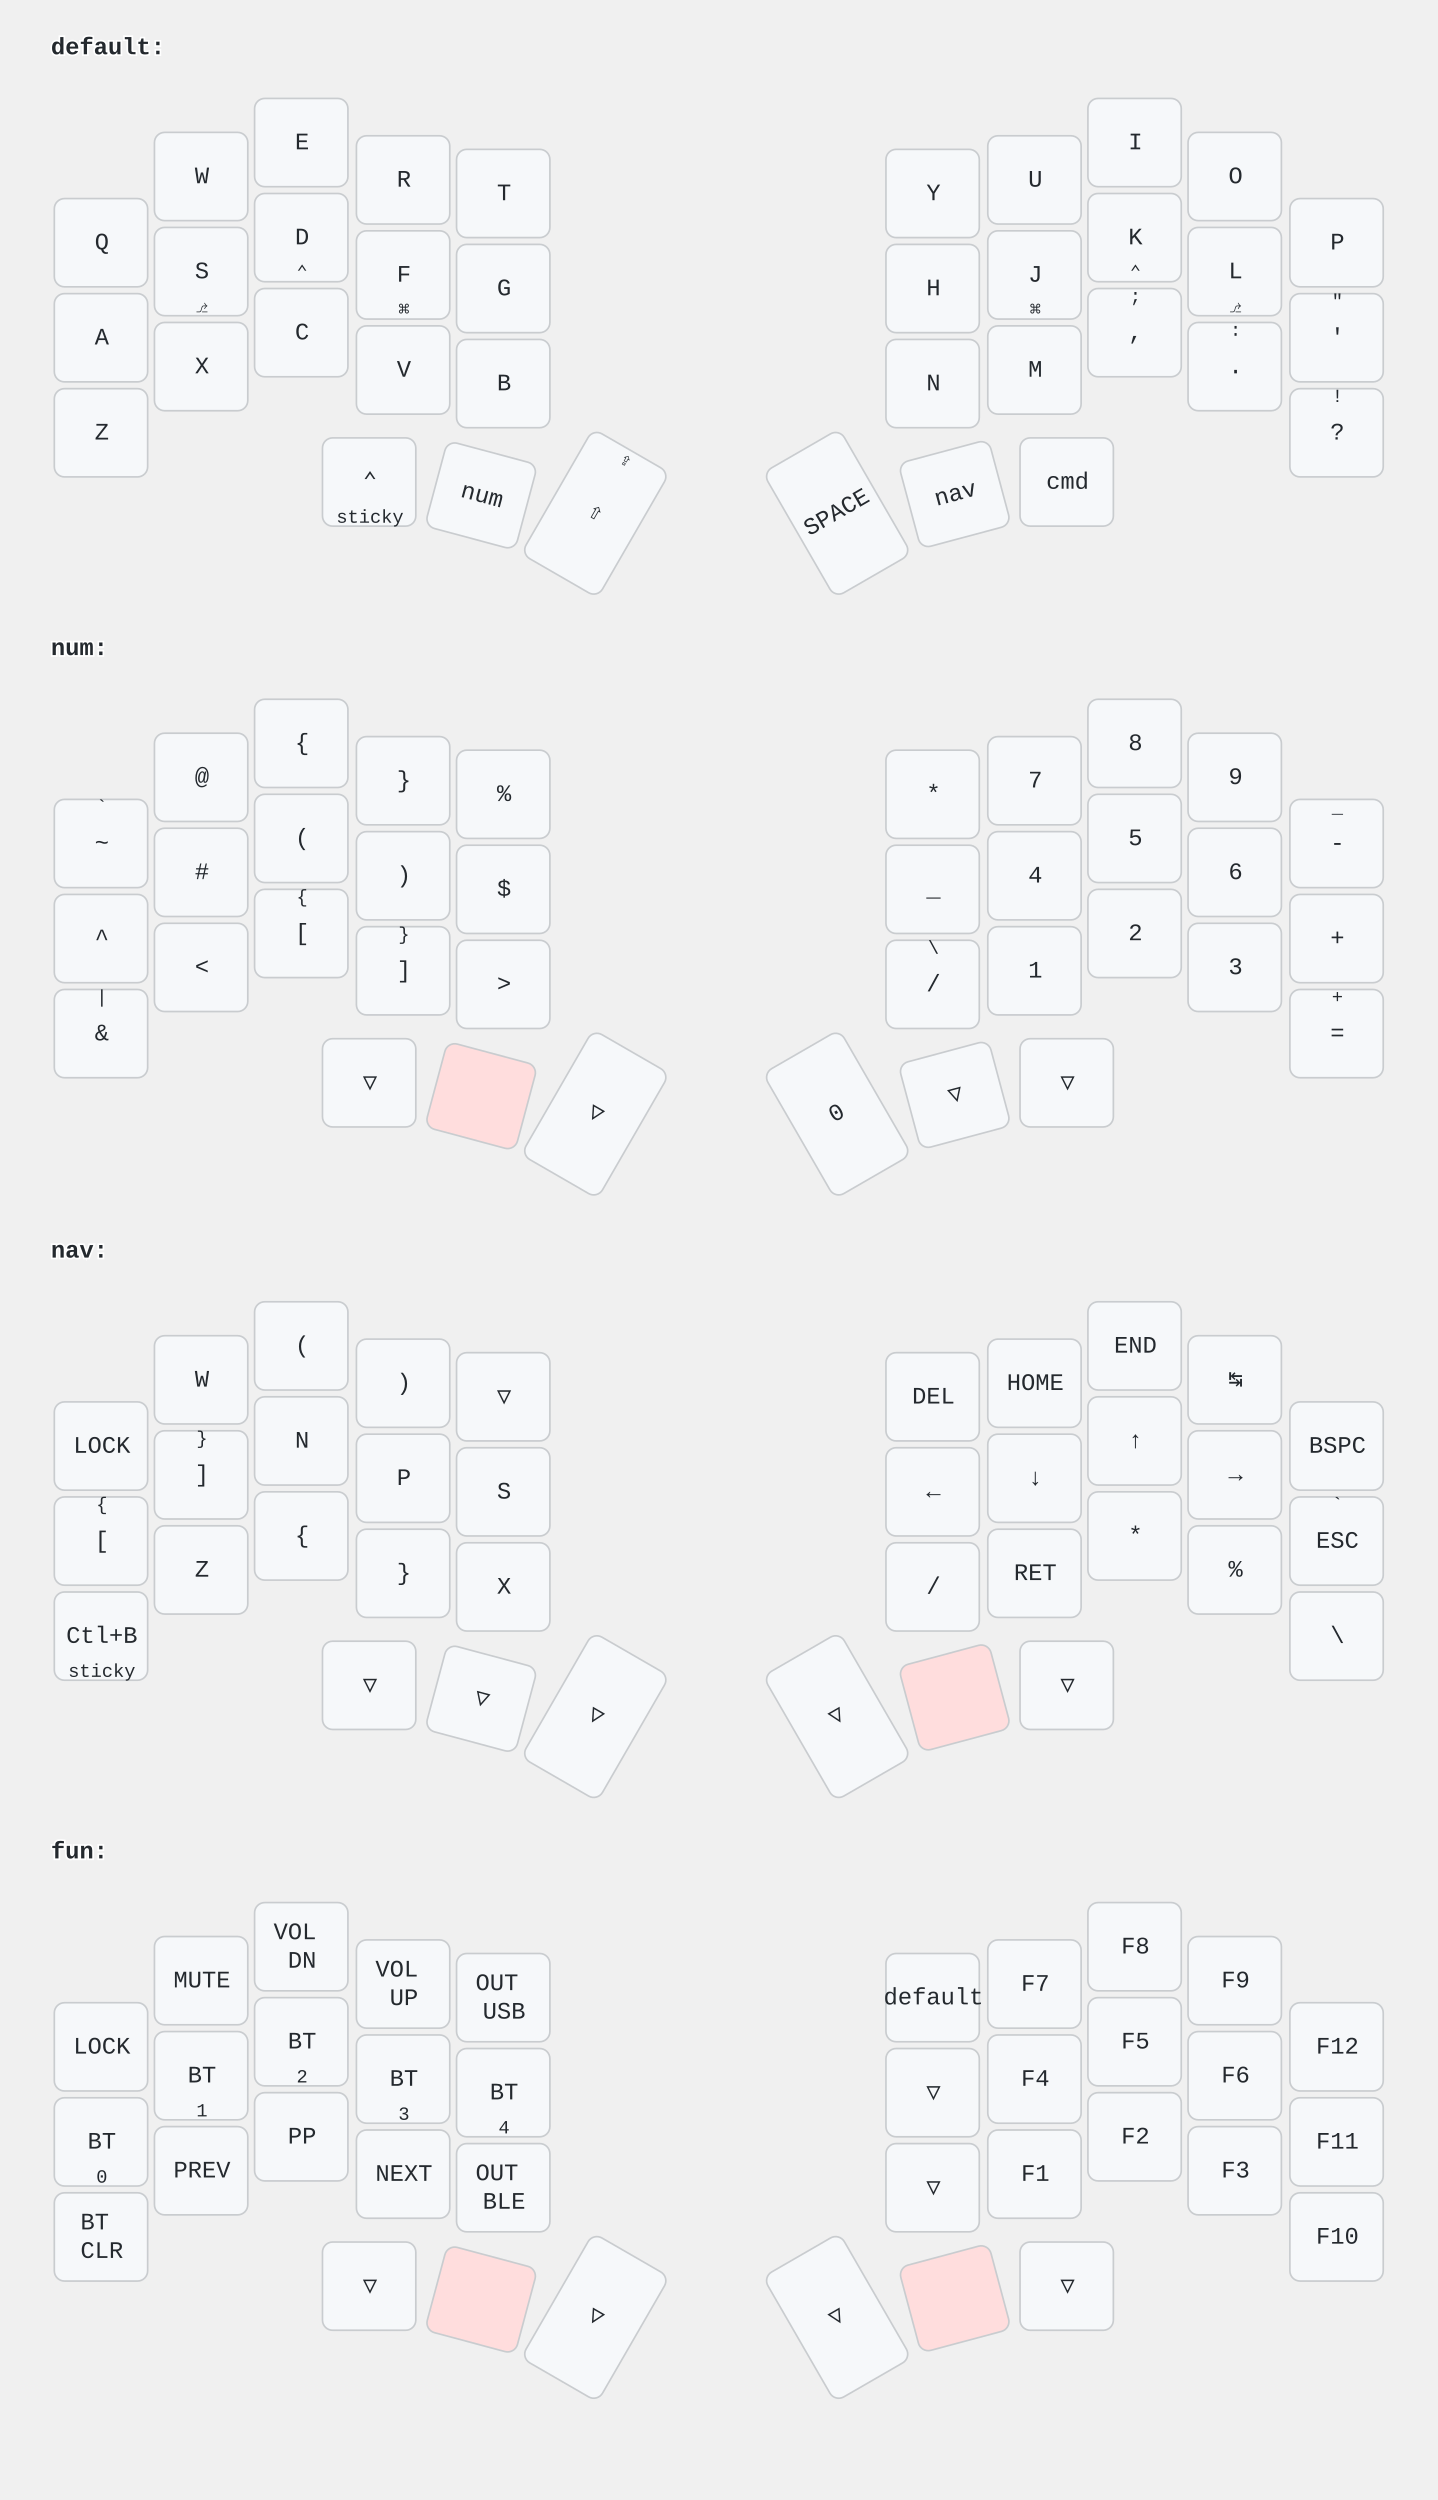
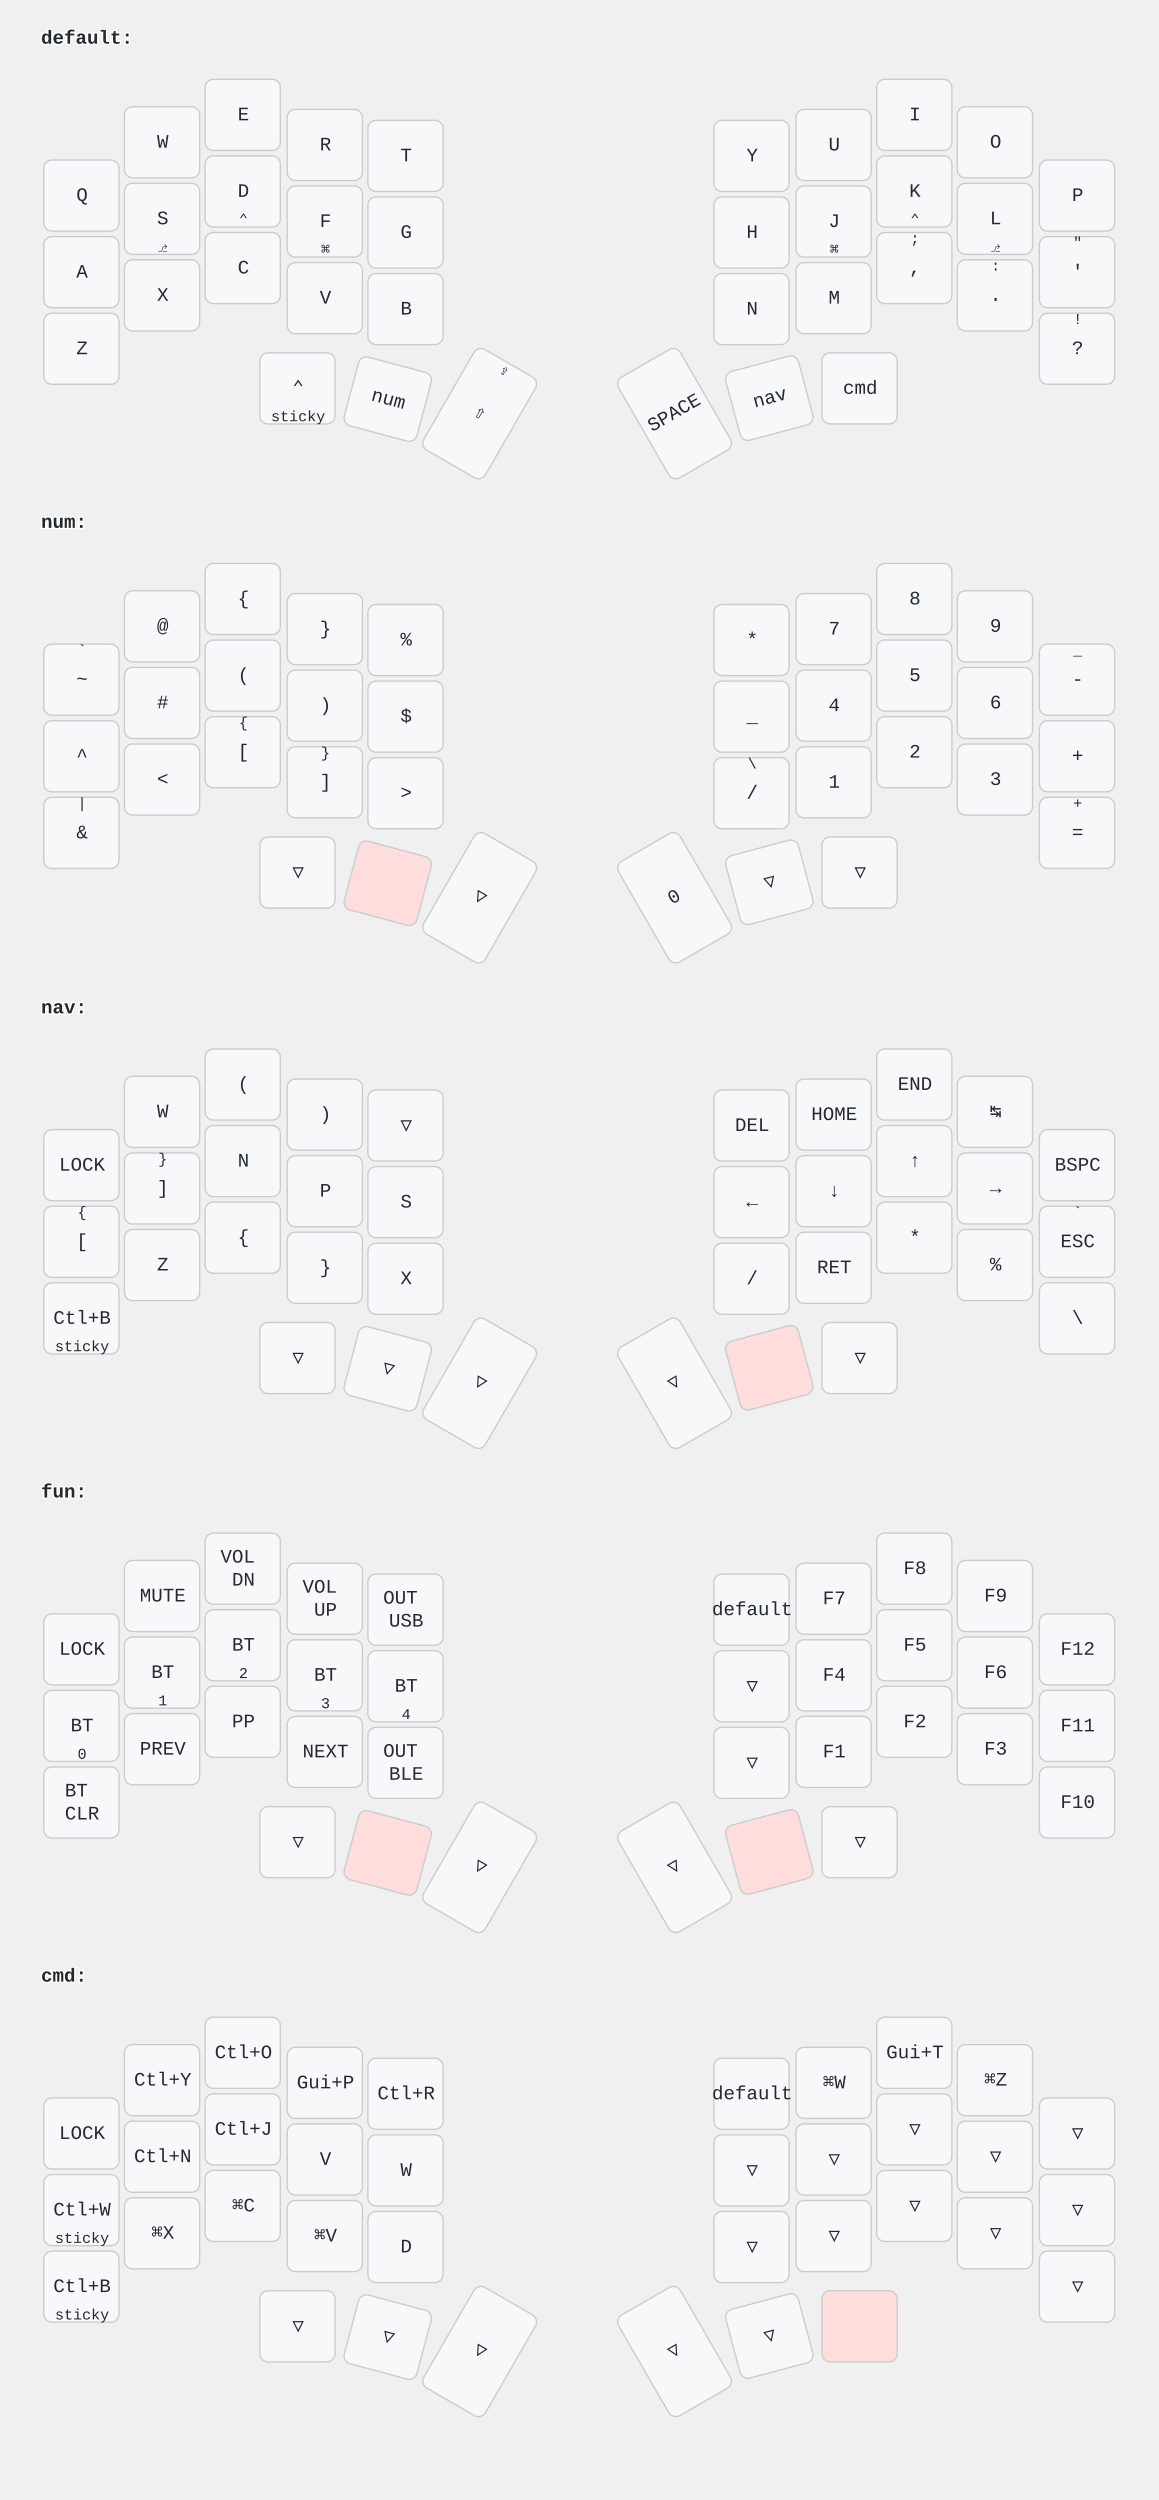
- <svg xmlns="http://www.w3.org/2000/svg" width="847" height="1473" viewBox="0 0 847 1473" class="keymap">
+ <svg xmlns="http://www.w3.org/2000/svg" width="847" height="1828" viewBox="0 0 847 1828" class="keymap">
  <style>/* font and background color specifications */
svg {
    font-family: SFMono-Regular,Consolas,Liberation Mono,Menlo,monospace;
    font-size: 14px;
    font-kerning: normal;
    text-rendering: optimizeLegibility;
    fill: #24292e;
}

/* default key styling */
rect {
    fill: #f6f8fa;
    stroke: #c9cccf;
    stroke-width: 1;
}

/* color accent for combo boxes */
rect.combo {
    fill: #cdf;
}

/* color accent for held keys */
rect.held, rect.combo.held {
    fill: #fdd;
}

/* color accent for ghost (optional) keys */
rect.ghost, rect.combo.ghost {
    fill: #ddd;
}

text {
    text-anchor: middle;
    dominant-baseline: middle;
}

/* styling for layer labels */
text.label {
    font-weight: bold;
    text-anchor: start;
    stroke: white;
    stroke-width: 2;
    paint-order: stroke;
}

/* styling for combo tap, and key hold/shifted label text */
text.combo, text.hold, text.shifted {
    font-size: 11px;
}

text.hold {
    text-anchor: middle;
    dominant-baseline: auto;
}

text.shifted {
    text-anchor: middle;
    dominant-baseline: hanging;
}

/* styling for hold/shifted label text in combo box */
text.combo.hold, text.combo.shifted {
    font-size: 8px;
}

/* styling for combo dendrons */
path {
    stroke-width: 1;
    stroke: gray;
    fill: none;
}
</style>
  <g transform="translate(30, 0)" class="layer-default">
    <text x="0" y="28" class="label" id="default">default:</text>
    <g transform="translate(0, 56)">
      <g transform="translate(30, 87)" class="key keypos-0">
        <rect rx="6" ry="6" x="-28" y="-26" width="55" height="52" class="key" />
        <text x="0" y="0" class="key tap">Q</text>
      </g>
      <g transform="translate(89, 48)" class="key keypos-1">
        <rect rx="6" ry="6" x="-28" y="-26" width="55" height="52" class="key" />
        <text x="0" y="0" class="key tap">W</text>
      </g>
      <g transform="translate(148, 28)" class="key keypos-2">
        <rect rx="6" ry="6" x="-28" y="-26" width="55" height="52" class="key" />
        <text x="0" y="0" class="key tap">E</text>
      </g>
      <g transform="translate(208, 50)" class="key keypos-3">
        <rect rx="6" ry="6" x="-28" y="-26" width="55" height="52" class="key" />
        <text x="0" y="0" class="key tap">R</text>
      </g>
      <g transform="translate(267, 58)" class="key keypos-4">
        <rect rx="6" ry="6" x="-28" y="-26" width="55" height="52" class="key" />
        <text x="0" y="0" class="key tap">T</text>
      </g>
      <g transform="translate(520, 58)" class="key keypos-5">
        <rect rx="6" ry="6" x="-28" y="-26" width="55" height="52" class="key" />
        <text x="0" y="0" class="key tap">Y</text>
      </g>
      <g transform="translate(580, 50)" class="key keypos-6">
        <rect rx="6" ry="6" x="-28" y="-26" width="55" height="52" class="key" />
        <text x="0" y="0" class="key tap">U</text>
      </g>
      <g transform="translate(639, 28)" class="key keypos-7">
        <rect rx="6" ry="6" x="-28" y="-26" width="55" height="52" class="key" />
        <text x="0" y="0" class="key tap">I</text>
      </g>
      <g transform="translate(698, 48)" class="key keypos-8">
        <rect rx="6" ry="6" x="-28" y="-26" width="55" height="52" class="key" />
        <text x="0" y="0" class="key tap">O</text>
      </g>
      <g transform="translate(758, 87)" class="key keypos-9">
        <rect rx="6" ry="6" x="-28" y="-26" width="55" height="52" class="key" />
        <text x="0" y="0" class="key tap">P</text>
      </g>
      <g transform="translate(30, 143)" class="key keypos-10">
        <rect rx="6" ry="6" x="-28" y="-26" width="55" height="52" class="key" />
        <text x="0" y="0" class="key tap">A</text>
      </g>
      <g transform="translate(89, 104)" class="key keypos-11">
        <rect rx="6" ry="6" x="-28" y="-26" width="55" height="52" class="key" />
        <text x="0" y="0" class="key tap">S</text>
        <text x="0" y="24" class="key hold">⎇</text>
      </g>
      <g transform="translate(148, 84)" class="key keypos-12">
        <rect rx="6" ry="6" x="-28" y="-26" width="55" height="52" class="key" />
        <text x="0" y="0" class="key tap">D</text>
        <text x="0" y="24" class="key hold">⌃</text>
      </g>
      <g transform="translate(208, 106)" class="key keypos-13">
        <rect rx="6" ry="6" x="-28" y="-26" width="55" height="52" class="key" />
        <text x="0" y="0" class="key tap">F</text>
        <text x="0" y="24" class="key hold">⌘</text>
      </g>
      <g transform="translate(267, 114)" class="key keypos-14">
        <rect rx="6" ry="6" x="-28" y="-26" width="55" height="52" class="key" />
        <text x="0" y="0" class="key tap">G</text>
      </g>
      <g transform="translate(520, 114)" class="key keypos-15">
        <rect rx="6" ry="6" x="-28" y="-26" width="55" height="52" class="key" />
        <text x="0" y="0" class="key tap">H</text>
      </g>
      <g transform="translate(580, 106)" class="key keypos-16">
        <rect rx="6" ry="6" x="-28" y="-26" width="55" height="52" class="key" />
        <text x="0" y="0" class="key tap">J</text>
        <text x="0" y="24" class="key hold">⌘</text>
      </g>
      <g transform="translate(639, 84)" class="key keypos-17">
        <rect rx="6" ry="6" x="-28" y="-26" width="55" height="52" class="key" />
        <text x="0" y="0" class="key tap">K</text>
        <text x="0" y="24" class="key hold">⌃</text>
      </g>
      <g transform="translate(698, 104)" class="key keypos-18">
        <rect rx="6" ry="6" x="-28" y="-26" width="55" height="52" class="key" />
        <text x="0" y="0" class="key tap">L</text>
        <text x="0" y="24" class="key hold">⎇</text>
      </g>
      <g transform="translate(758, 143)" class="key keypos-19">
        <rect rx="6" ry="6" x="-28" y="-26" width="55" height="52" class="key" />
        <text x="0" y="0" class="key tap">'</text>
        <text x="0" y="-24" class="key shifted">"</text>
      </g>
      <g transform="translate(30, 199)" class="key keypos-20">
        <rect rx="6" ry="6" x="-28" y="-26" width="55" height="52" class="key" />
        <text x="0" y="0" class="key tap">Z</text>
      </g>
      <g transform="translate(89, 160)" class="key keypos-21">
        <rect rx="6" ry="6" x="-28" y="-26" width="55" height="52" class="key" />
        <text x="0" y="0" class="key tap">X</text>
      </g>
      <g transform="translate(148, 140)" class="key keypos-22">
        <rect rx="6" ry="6" x="-28" y="-26" width="55" height="52" class="key" />
        <text x="0" y="0" class="key tap">C</text>
      </g>
      <g transform="translate(208, 162)" class="key keypos-23">
        <rect rx="6" ry="6" x="-28" y="-26" width="55" height="52" class="key" />
        <text x="0" y="0" class="key tap">V</text>
      </g>
      <g transform="translate(267, 170)" class="key keypos-24">
        <rect rx="6" ry="6" x="-28" y="-26" width="55" height="52" class="key" />
        <text x="0" y="0" class="key tap">B</text>
      </g>
      <g transform="translate(520, 170)" class="key keypos-25">
        <rect rx="6" ry="6" x="-28" y="-26" width="55" height="52" class="key" />
        <text x="0" y="0" class="key tap">N</text>
      </g>
      <g transform="translate(580, 162)" class="key keypos-26">
        <rect rx="6" ry="6" x="-28" y="-26" width="55" height="52" class="key" />
        <text x="0" y="0" class="key tap">M</text>
      </g>
      <g transform="translate(639, 140)" class="key keypos-27">
        <rect rx="6" ry="6" x="-28" y="-26" width="55" height="52" class="key" />
        <text x="0" y="0" class="key tap">,</text>
        <text x="0" y="-24" class="key shifted">;</text>
      </g>
      <g transform="translate(698, 160)" class="key keypos-28">
        <rect rx="6" ry="6" x="-28" y="-26" width="55" height="52" class="key" />
        <text x="0" y="0" class="key tap">.</text>
        <text x="0" y="-24" class="key shifted">:</text>
      </g>
      <g transform="translate(758, 199)" class="key keypos-29">
        <rect rx="6" ry="6" x="-28" y="-26" width="55" height="52" class="key" />
        <text x="0" y="0" class="key tap">?</text>
        <text x="0" y="-24" class="key shifted">!</text>
      </g>
      <g transform="translate(188, 228)" class="key keypos-30">
        <rect rx="6" ry="6" x="-28" y="-26" width="55" height="52" class="key" />
        <text x="0" y="0" class="key tap">⌃</text>
        <text x="0" y="24" class="key hold">sticky</text>
      </g>
      <g transform="translate(254, 236) rotate(15.0)" class="key keypos-31">
        <rect rx="6" ry="6" x="-28" y="-26" width="55" height="52" class="key" />
        <a href="#num">
          <text x="0" y="0" class="key tap layer-activator">num</text>
        </a>
      </g>
      <g transform="translate(321, 246) rotate(30.0)" class="key keypos-32">
        <rect rx="6" ry="6" x="-26" y="-42" width="52" height="85" class="key" />
        <text x="0" y="0" class="key tap">⇧</text>
        <text x="0" y="-40" class="key shifted">⇪</text>
      </g>
      <g transform="translate(463, 246) rotate(-30.0)" class="key keypos-33">
        <rect rx="6" ry="6" x="-26" y="-42" width="52" height="85" class="key" />
        <text x="0" y="0" class="key tap">SPACE</text>
      </g>
      <g transform="translate(533, 235) rotate(-15.0)" class="key keypos-34">
        <rect rx="6" ry="6" x="-28" y="-26" width="55" height="52" class="key" />
        <a href="#nav">
          <text x="0" y="0" class="key tap layer-activator">nav</text>
        </a>
      </g>
      <g transform="translate(599, 228)" class="key keypos-35">
        <rect rx="6" ry="6" x="-28" y="-26" width="55" height="52" class="key" />
-         <text x="0" y="0" class="key tap">cmd</text>
+         <a href="#cmd">
+           <text x="0" y="0" class="key tap layer-activator">cmd</text>
+         </a>
      </g>
    </g>
  </g>
  <g transform="translate(30, 354)" class="layer-num">
    <text x="0" y="28" class="label" id="num">num:</text>
    <g transform="translate(0, 56)">
      <g transform="translate(30, 87)" class="key keypos-0">
        <rect rx="6" ry="6" x="-28" y="-26" width="55" height="52" class="key" />
        <text x="0" y="0" class="key tap">~</text>
        <text x="0" y="-24" class="key shifted">`</text>
      </g>
      <g transform="translate(89, 48)" class="key keypos-1">
        <rect rx="6" ry="6" x="-28" y="-26" width="55" height="52" class="key" />
        <text x="0" y="0" class="key tap">@</text>
      </g>
      <g transform="translate(148, 28)" class="key keypos-2">
        <rect rx="6" ry="6" x="-28" y="-26" width="55" height="52" class="key" />
        <text x="0" y="0" class="key tap">{</text>
      </g>
      <g transform="translate(208, 50)" class="key keypos-3">
        <rect rx="6" ry="6" x="-28" y="-26" width="55" height="52" class="key" />
        <text x="0" y="0" class="key tap">}</text>
      </g>
      <g transform="translate(267, 58)" class="key keypos-4">
        <rect rx="6" ry="6" x="-28" y="-26" width="55" height="52" class="key" />
        <text x="0" y="0" class="key tap">%</text>
      </g>
      <g transform="translate(520, 58)" class="key keypos-5">
        <rect rx="6" ry="6" x="-28" y="-26" width="55" height="52" class="key" />
        <text x="0" y="0" class="key tap">*</text>
      </g>
      <g transform="translate(580, 50)" class="key keypos-6">
        <rect rx="6" ry="6" x="-28" y="-26" width="55" height="52" class="key" />
        <text x="0" y="0" class="key tap">7</text>
      </g>
      <g transform="translate(639, 28)" class="key keypos-7">
        <rect rx="6" ry="6" x="-28" y="-26" width="55" height="52" class="key" />
        <text x="0" y="0" class="key tap">8</text>
      </g>
      <g transform="translate(698, 48)" class="key keypos-8">
        <rect rx="6" ry="6" x="-28" y="-26" width="55" height="52" class="key" />
        <text x="0" y="0" class="key tap">9</text>
      </g>
      <g transform="translate(758, 87)" class="key keypos-9">
        <rect rx="6" ry="6" x="-28" y="-26" width="55" height="52" class="key" />
        <text x="0" y="0" class="key tap">-</text>
        <text x="0" y="-24" class="key shifted">_</text>
      </g>
      <g transform="translate(30, 143)" class="key keypos-10">
        <rect rx="6" ry="6" x="-28" y="-26" width="55" height="52" class="key" />
        <text x="0" y="0" class="key tap">^</text>
      </g>
      <g transform="translate(89, 104)" class="key keypos-11">
        <rect rx="6" ry="6" x="-28" y="-26" width="55" height="52" class="key" />
        <text x="0" y="0" class="key tap">#</text>
      </g>
      <g transform="translate(148, 84)" class="key keypos-12">
        <rect rx="6" ry="6" x="-28" y="-26" width="55" height="52" class="key" />
        <text x="0" y="0" class="key tap">(</text>
      </g>
      <g transform="translate(208, 106)" class="key keypos-13">
        <rect rx="6" ry="6" x="-28" y="-26" width="55" height="52" class="key" />
        <text x="0" y="0" class="key tap">)</text>
      </g>
      <g transform="translate(267, 114)" class="key keypos-14">
        <rect rx="6" ry="6" x="-28" y="-26" width="55" height="52" class="key" />
        <text x="0" y="0" class="key tap">$</text>
      </g>
      <g transform="translate(520, 114)" class="key keypos-15">
        <rect rx="6" ry="6" x="-28" y="-26" width="55" height="52" class="key" />
        <text x="0" y="0" class="key tap">_</text>
      </g>
      <g transform="translate(580, 106)" class="key keypos-16">
        <rect rx="6" ry="6" x="-28" y="-26" width="55" height="52" class="key" />
        <text x="0" y="0" class="key tap">4</text>
      </g>
      <g transform="translate(639, 84)" class="key keypos-17">
        <rect rx="6" ry="6" x="-28" y="-26" width="55" height="52" class="key" />
        <text x="0" y="0" class="key tap">5</text>
      </g>
      <g transform="translate(698, 104)" class="key keypos-18">
        <rect rx="6" ry="6" x="-28" y="-26" width="55" height="52" class="key" />
        <text x="0" y="0" class="key tap">6</text>
      </g>
      <g transform="translate(758, 143)" class="key keypos-19">
        <rect rx="6" ry="6" x="-28" y="-26" width="55" height="52" class="key" />
        <text x="0" y="0" class="key tap">+</text>
      </g>
      <g transform="translate(30, 199)" class="key keypos-20">
        <rect rx="6" ry="6" x="-28" y="-26" width="55" height="52" class="key" />
        <text x="0" y="0" class="key tap">&amp;</text>
        <text x="0" y="-24" class="key shifted">|</text>
      </g>
      <g transform="translate(89, 160)" class="key keypos-21">
        <rect rx="6" ry="6" x="-28" y="-26" width="55" height="52" class="key" />
        <text x="0" y="0" class="key tap">&lt;</text>
      </g>
      <g transform="translate(148, 140)" class="key keypos-22">
        <rect rx="6" ry="6" x="-28" y="-26" width="55" height="52" class="key" />
        <text x="0" y="0" class="key tap">[</text>
        <text x="0" y="-24" class="key shifted">{</text>
      </g>
      <g transform="translate(208, 162)" class="key keypos-23">
        <rect rx="6" ry="6" x="-28" y="-26" width="55" height="52" class="key" />
        <text x="0" y="0" class="key tap">]</text>
        <text x="0" y="-24" class="key shifted">}</text>
      </g>
      <g transform="translate(267, 170)" class="key keypos-24">
        <rect rx="6" ry="6" x="-28" y="-26" width="55" height="52" class="key" />
        <text x="0" y="0" class="key tap">&gt;</text>
      </g>
      <g transform="translate(520, 170)" class="key keypos-25">
        <rect rx="6" ry="6" x="-28" y="-26" width="55" height="52" class="key" />
        <text x="0" y="0" class="key tap">/</text>
        <text x="0" y="-24" class="key shifted">\</text>
      </g>
      <g transform="translate(580, 162)" class="key keypos-26">
        <rect rx="6" ry="6" x="-28" y="-26" width="55" height="52" class="key" />
        <text x="0" y="0" class="key tap">1</text>
      </g>
      <g transform="translate(639, 140)" class="key keypos-27">
        <rect rx="6" ry="6" x="-28" y="-26" width="55" height="52" class="key" />
        <text x="0" y="0" class="key tap">2</text>
      </g>
      <g transform="translate(698, 160)" class="key keypos-28">
        <rect rx="6" ry="6" x="-28" y="-26" width="55" height="52" class="key" />
        <text x="0" y="0" class="key tap">3</text>
      </g>
      <g transform="translate(758, 199)" class="key keypos-29">
        <rect rx="6" ry="6" x="-28" y="-26" width="55" height="52" class="key" />
        <text x="0" y="0" class="key tap">=</text>
        <text x="0" y="-24" class="key shifted">+</text>
      </g>
      <g transform="translate(188, 228)" class="key trans keypos-30">
        <rect rx="6" ry="6" x="-28" y="-26" width="55" height="52" class="key trans" />
        <text x="0" y="0" class="key trans tap">▽</text>
      </g>
      <g transform="translate(254, 236) rotate(15.0)" class="key held keypos-31">
        <rect rx="6" ry="6" x="-28" y="-26" width="55" height="52" class="key held" />
      </g>
      <g transform="translate(321, 246) rotate(30.0)" class="key trans keypos-32">
        <rect rx="6" ry="6" x="-26" y="-42" width="52" height="85" class="key trans" />
        <text x="0" y="0" class="key trans tap">▽</text>
      </g>
      <g transform="translate(463, 246) rotate(-30.0)" class="key keypos-33">
        <rect rx="6" ry="6" x="-26" y="-42" width="52" height="85" class="key" />
        <text x="0" y="0" class="key tap">0</text>
      </g>
      <g transform="translate(533, 235) rotate(-15.0)" class="key trans keypos-34">
        <rect rx="6" ry="6" x="-28" y="-26" width="55" height="52" class="key trans" />
        <text x="0" y="0" class="key trans tap">▽</text>
      </g>
      <g transform="translate(599, 228)" class="key trans keypos-35">
        <rect rx="6" ry="6" x="-28" y="-26" width="55" height="52" class="key trans" />
        <text x="0" y="0" class="key trans tap">▽</text>
      </g>
    </g>
  </g>
  <g transform="translate(30, 709)" class="layer-nav">
    <text x="0" y="28" class="label" id="nav">nav:</text>
    <g transform="translate(0, 56)">
      <g transform="translate(30, 87)" class="key keypos-0">
        <rect rx="6" ry="6" x="-28" y="-26" width="55" height="52" class="key" />
        <text x="0" y="0" class="key tap">LOCK</text>
      </g>
      <g transform="translate(89, 48)" class="key keypos-1">
        <rect rx="6" ry="6" x="-28" y="-26" width="55" height="52" class="key" />
        <text x="0" y="0" class="key tap">W</text>
      </g>
      <g transform="translate(148, 28)" class="key keypos-2">
        <rect rx="6" ry="6" x="-28" y="-26" width="55" height="52" class="key" />
        <text x="0" y="0" class="key tap">(</text>
      </g>
      <g transform="translate(208, 50)" class="key keypos-3">
        <rect rx="6" ry="6" x="-28" y="-26" width="55" height="52" class="key" />
        <text x="0" y="0" class="key tap">)</text>
      </g>
      <g transform="translate(267, 58)" class="key trans keypos-4">
        <rect rx="6" ry="6" x="-28" y="-26" width="55" height="52" class="key trans" />
        <text x="0" y="0" class="key trans tap">▽</text>
      </g>
      <g transform="translate(520, 58)" class="key keypos-5">
        <rect rx="6" ry="6" x="-28" y="-26" width="55" height="52" class="key" />
        <text x="0" y="0" class="key tap">DEL</text>
      </g>
      <g transform="translate(580, 50)" class="key keypos-6">
        <rect rx="6" ry="6" x="-28" y="-26" width="55" height="52" class="key" />
        <text x="0" y="0" class="key tap">HOME</text>
      </g>
      <g transform="translate(639, 28)" class="key keypos-7">
        <rect rx="6" ry="6" x="-28" y="-26" width="55" height="52" class="key" />
        <text x="0" y="0" class="key tap">END</text>
      </g>
      <g transform="translate(698, 48)" class="key keypos-8">
        <rect rx="6" ry="6" x="-28" y="-26" width="55" height="52" class="key" />
        <text x="0" y="0" class="key tap">↹</text>
      </g>
      <g transform="translate(758, 87)" class="key keypos-9">
        <rect rx="6" ry="6" x="-28" y="-26" width="55" height="52" class="key" />
        <text x="0" y="0" class="key tap">BSPC</text>
      </g>
      <g transform="translate(30, 143)" class="key keypos-10">
        <rect rx="6" ry="6" x="-28" y="-26" width="55" height="52" class="key" />
        <text x="0" y="0" class="key tap">[</text>
        <text x="0" y="-24" class="key shifted">{</text>
      </g>
      <g transform="translate(89, 104)" class="key keypos-11">
        <rect rx="6" ry="6" x="-28" y="-26" width="55" height="52" class="key" />
        <text x="0" y="0" class="key tap">]</text>
        <text x="0" y="-24" class="key shifted">}</text>
      </g>
      <g transform="translate(148, 84)" class="key keypos-12">
        <rect rx="6" ry="6" x="-28" y="-26" width="55" height="52" class="key" />
        <text x="0" y="0" class="key tap">N</text>
      </g>
      <g transform="translate(208, 106)" class="key keypos-13">
        <rect rx="6" ry="6" x="-28" y="-26" width="55" height="52" class="key" />
        <text x="0" y="0" class="key tap">P</text>
      </g>
      <g transform="translate(267, 114)" class="key keypos-14">
        <rect rx="6" ry="6" x="-28" y="-26" width="55" height="52" class="key" />
        <text x="0" y="0" class="key tap">S</text>
      </g>
      <g transform="translate(520, 114)" class="key keypos-15">
        <rect rx="6" ry="6" x="-28" y="-26" width="55" height="52" class="key" />
        <text x="0" y="0" class="key tap">←</text>
      </g>
      <g transform="translate(580, 106)" class="key keypos-16">
        <rect rx="6" ry="6" x="-28" y="-26" width="55" height="52" class="key" />
        <text x="0" y="0" class="key tap">↓</text>
      </g>
      <g transform="translate(639, 84)" class="key keypos-17">
        <rect rx="6" ry="6" x="-28" y="-26" width="55" height="52" class="key" />
        <text x="0" y="0" class="key tap">↑</text>
      </g>
      <g transform="translate(698, 104)" class="key keypos-18">
        <rect rx="6" ry="6" x="-28" y="-26" width="55" height="52" class="key" />
        <text x="0" y="0" class="key tap">→</text>
      </g>
      <g transform="translate(758, 143)" class="key keypos-19">
        <rect rx="6" ry="6" x="-28" y="-26" width="55" height="52" class="key" />
        <text x="0" y="0" class="key tap">ESC</text>
        <text x="0" y="-24" class="key shifted">`</text>
      </g>
      <g transform="translate(30, 199)" class="key keypos-20">
        <rect rx="6" ry="6" x="-28" y="-26" width="55" height="52" class="key" />
        <text x="0" y="0" class="key tap">Ctl+B</text>
        <text x="0" y="24" class="key hold">sticky</text>
      </g>
      <g transform="translate(89, 160)" class="key keypos-21">
        <rect rx="6" ry="6" x="-28" y="-26" width="55" height="52" class="key" />
        <text x="0" y="0" class="key tap">Z</text>
      </g>
      <g transform="translate(148, 140)" class="key keypos-22">
        <rect rx="6" ry="6" x="-28" y="-26" width="55" height="52" class="key" />
        <text x="0" y="0" class="key tap">{</text>
      </g>
      <g transform="translate(208, 162)" class="key keypos-23">
        <rect rx="6" ry="6" x="-28" y="-26" width="55" height="52" class="key" />
        <text x="0" y="0" class="key tap">}</text>
      </g>
      <g transform="translate(267, 170)" class="key keypos-24">
        <rect rx="6" ry="6" x="-28" y="-26" width="55" height="52" class="key" />
        <text x="0" y="0" class="key tap">X</text>
      </g>
      <g transform="translate(520, 170)" class="key keypos-25">
        <rect rx="6" ry="6" x="-28" y="-26" width="55" height="52" class="key" />
        <text x="0" y="0" class="key tap">/</text>
      </g>
      <g transform="translate(580, 162)" class="key keypos-26">
        <rect rx="6" ry="6" x="-28" y="-26" width="55" height="52" class="key" />
        <text x="0" y="0" class="key tap">RET</text>
      </g>
      <g transform="translate(639, 140)" class="key keypos-27">
        <rect rx="6" ry="6" x="-28" y="-26" width="55" height="52" class="key" />
        <text x="0" y="0" class="key tap">*</text>
      </g>
      <g transform="translate(698, 160)" class="key keypos-28">
        <rect rx="6" ry="6" x="-28" y="-26" width="55" height="52" class="key" />
        <text x="0" y="0" class="key tap">%</text>
      </g>
      <g transform="translate(758, 199)" class="key keypos-29">
        <rect rx="6" ry="6" x="-28" y="-26" width="55" height="52" class="key" />
        <text x="0" y="0" class="key tap">\</text>
      </g>
      <g transform="translate(188, 228)" class="key trans keypos-30">
        <rect rx="6" ry="6" x="-28" y="-26" width="55" height="52" class="key trans" />
        <text x="0" y="0" class="key trans tap">▽</text>
      </g>
      <g transform="translate(254, 236) rotate(15.0)" class="key trans keypos-31">
        <rect rx="6" ry="6" x="-28" y="-26" width="55" height="52" class="key trans" />
        <text x="0" y="0" class="key trans tap">▽</text>
      </g>
      <g transform="translate(321, 246) rotate(30.0)" class="key trans keypos-32">
        <rect rx="6" ry="6" x="-26" y="-42" width="52" height="85" class="key trans" />
        <text x="0" y="0" class="key trans tap">▽</text>
      </g>
      <g transform="translate(463, 246) rotate(-30.0)" class="key trans keypos-33">
        <rect rx="6" ry="6" x="-26" y="-42" width="52" height="85" class="key trans" />
        <text x="0" y="0" class="key trans tap">▽</text>
      </g>
      <g transform="translate(533, 235) rotate(-15.0)" class="key held keypos-34">
        <rect rx="6" ry="6" x="-28" y="-26" width="55" height="52" class="key held" />
      </g>
      <g transform="translate(599, 228)" class="key trans keypos-35">
        <rect rx="6" ry="6" x="-28" y="-26" width="55" height="52" class="key trans" />
        <text x="0" y="0" class="key trans tap">▽</text>
      </g>
    </g>
  </g>
  <g transform="translate(30, 1063)" class="layer-fun">
    <text x="0" y="28" class="label" id="fun">fun:</text>
    <g transform="translate(0, 56)">
      <g transform="translate(30, 87)" class="key keypos-0">
        <rect rx="6" ry="6" x="-28" y="-26" width="55" height="52" class="key" />
        <text x="0" y="0" class="key tap">LOCK</text>
      </g>
      <g transform="translate(89, 48)" class="key keypos-1">
        <rect rx="6" ry="6" x="-28" y="-26" width="55" height="52" class="key" />
        <text x="0" y="0" class="key tap">MUTE</text>
      </g>
      <g transform="translate(148, 28)" class="key keypos-2">
        <rect rx="6" ry="6" x="-28" y="-26" width="55" height="52" class="key" />
        <text x="0" y="0" class="key tap">
          <tspan x="0" dy="-0.6em">VOL</tspan>
          <tspan x="0" dy="1.2em">DN</tspan>
        </text>
      </g>
      <g transform="translate(208, 50)" class="key keypos-3">
        <rect rx="6" ry="6" x="-28" y="-26" width="55" height="52" class="key" />
        <text x="0" y="0" class="key tap">
          <tspan x="0" dy="-0.6em">VOL</tspan>
          <tspan x="0" dy="1.2em">UP</tspan>
        </text>
      </g>
      <g transform="translate(267, 58)" class="key keypos-4">
        <rect rx="6" ry="6" x="-28" y="-26" width="55" height="52" class="key" />
        <text x="0" y="0" class="key tap">
          <tspan x="0" dy="-0.6em">OUT</tspan>
          <tspan x="0" dy="1.2em">USB</tspan>
        </text>
      </g>
      <g transform="translate(520, 58)" class="key keypos-5">
        <rect rx="6" ry="6" x="-28" y="-26" width="55" height="52" class="key" />
        <a href="#default">
          <text x="0" y="0" class="key tap layer-activator">default</text>
        </a>
      </g>
      <g transform="translate(580, 50)" class="key keypos-6">
        <rect rx="6" ry="6" x="-28" y="-26" width="55" height="52" class="key" />
        <text x="0" y="0" class="key tap">F7</text>
      </g>
      <g transform="translate(639, 28)" class="key keypos-7">
        <rect rx="6" ry="6" x="-28" y="-26" width="55" height="52" class="key" />
        <text x="0" y="0" class="key tap">F8</text>
      </g>
      <g transform="translate(698, 48)" class="key keypos-8">
        <rect rx="6" ry="6" x="-28" y="-26" width="55" height="52" class="key" />
        <text x="0" y="0" class="key tap">F9</text>
      </g>
      <g transform="translate(758, 87)" class="key keypos-9">
        <rect rx="6" ry="6" x="-28" y="-26" width="55" height="52" class="key" />
        <text x="0" y="0" class="key tap">F12</text>
      </g>
      <g transform="translate(30, 143)" class="key keypos-10">
        <rect rx="6" ry="6" x="-28" y="-26" width="55" height="52" class="key" />
        <text x="0" y="0" class="key tap">BT</text>
        <text x="0" y="24" class="key hold">0</text>
      </g>
      <g transform="translate(89, 104)" class="key keypos-11">
        <rect rx="6" ry="6" x="-28" y="-26" width="55" height="52" class="key" />
        <text x="0" y="0" class="key tap">BT</text>
        <text x="0" y="24" class="key hold">1</text>
      </g>
      <g transform="translate(148, 84)" class="key keypos-12">
        <rect rx="6" ry="6" x="-28" y="-26" width="55" height="52" class="key" />
        <text x="0" y="0" class="key tap">BT</text>
        <text x="0" y="24" class="key hold">2</text>
      </g>
      <g transform="translate(208, 106)" class="key keypos-13">
        <rect rx="6" ry="6" x="-28" y="-26" width="55" height="52" class="key" />
        <text x="0" y="0" class="key tap">BT</text>
        <text x="0" y="24" class="key hold">3</text>
      </g>
      <g transform="translate(267, 114)" class="key keypos-14">
        <rect rx="6" ry="6" x="-28" y="-26" width="55" height="52" class="key" />
        <text x="0" y="0" class="key tap">BT</text>
        <text x="0" y="24" class="key hold">4</text>
      </g>
      <g transform="translate(520, 114)" class="key trans keypos-15">
        <rect rx="6" ry="6" x="-28" y="-26" width="55" height="52" class="key trans" />
        <text x="0" y="0" class="key trans tap">▽</text>
      </g>
      <g transform="translate(580, 106)" class="key keypos-16">
        <rect rx="6" ry="6" x="-28" y="-26" width="55" height="52" class="key" />
        <text x="0" y="0" class="key tap">F4</text>
      </g>
      <g transform="translate(639, 84)" class="key keypos-17">
        <rect rx="6" ry="6" x="-28" y="-26" width="55" height="52" class="key" />
        <text x="0" y="0" class="key tap">F5</text>
      </g>
      <g transform="translate(698, 104)" class="key keypos-18">
        <rect rx="6" ry="6" x="-28" y="-26" width="55" height="52" class="key" />
        <text x="0" y="0" class="key tap">F6</text>
      </g>
      <g transform="translate(758, 143)" class="key keypos-19">
        <rect rx="6" ry="6" x="-28" y="-26" width="55" height="52" class="key" />
        <text x="0" y="0" class="key tap">F11</text>
      </g>
      <g transform="translate(30, 199)" class="key keypos-20">
        <rect rx="6" ry="6" x="-28" y="-26" width="55" height="52" class="key" />
        <text x="0" y="0" class="key tap">
          <tspan x="0" dy="-0.6em">BT</tspan>
          <tspan x="0" dy="1.2em">CLR</tspan>
        </text>
      </g>
      <g transform="translate(89, 160)" class="key keypos-21">
        <rect rx="6" ry="6" x="-28" y="-26" width="55" height="52" class="key" />
        <text x="0" y="0" class="key tap">PREV</text>
      </g>
      <g transform="translate(148, 140)" class="key keypos-22">
        <rect rx="6" ry="6" x="-28" y="-26" width="55" height="52" class="key" />
        <text x="0" y="0" class="key tap">PP</text>
      </g>
      <g transform="translate(208, 162)" class="key keypos-23">
        <rect rx="6" ry="6" x="-28" y="-26" width="55" height="52" class="key" />
        <text x="0" y="0" class="key tap">NEXT</text>
      </g>
      <g transform="translate(267, 170)" class="key keypos-24">
        <rect rx="6" ry="6" x="-28" y="-26" width="55" height="52" class="key" />
        <text x="0" y="0" class="key tap">
          <tspan x="0" dy="-0.6em">OUT</tspan>
          <tspan x="0" dy="1.2em">BLE</tspan>
        </text>
      </g>
      <g transform="translate(520, 170)" class="key trans keypos-25">
        <rect rx="6" ry="6" x="-28" y="-26" width="55" height="52" class="key trans" />
        <text x="0" y="0" class="key trans tap">▽</text>
      </g>
      <g transform="translate(580, 162)" class="key keypos-26">
        <rect rx="6" ry="6" x="-28" y="-26" width="55" height="52" class="key" />
        <text x="0" y="0" class="key tap">F1</text>
      </g>
      <g transform="translate(639, 140)" class="key keypos-27">
        <rect rx="6" ry="6" x="-28" y="-26" width="55" height="52" class="key" />
        <text x="0" y="0" class="key tap">F2</text>
      </g>
      <g transform="translate(698, 160)" class="key keypos-28">
        <rect rx="6" ry="6" x="-28" y="-26" width="55" height="52" class="key" />
        <text x="0" y="0" class="key tap">F3</text>
      </g>
      <g transform="translate(758, 199)" class="key keypos-29">
        <rect rx="6" ry="6" x="-28" y="-26" width="55" height="52" class="key" />
        <text x="0" y="0" class="key tap">F10</text>
      </g>
      <g transform="translate(188, 228)" class="key trans keypos-30">
        <rect rx="6" ry="6" x="-28" y="-26" width="55" height="52" class="key trans" />
        <text x="0" y="0" class="key trans tap">▽</text>
      </g>
      <g transform="translate(254, 236) rotate(15.0)" class="key held keypos-31">
        <rect rx="6" ry="6" x="-28" y="-26" width="55" height="52" class="key held" />
      </g>
      <g transform="translate(321, 246) rotate(30.0)" class="key trans keypos-32">
        <rect rx="6" ry="6" x="-26" y="-42" width="52" height="85" class="key trans" />
        <text x="0" y="0" class="key trans tap">▽</text>
      </g>
      <g transform="translate(463, 246) rotate(-30.0)" class="key trans keypos-33">
        <rect rx="6" ry="6" x="-26" y="-42" width="52" height="85" class="key trans" />
        <text x="0" y="0" class="key trans tap">▽</text>
      </g>
      <g transform="translate(533, 235) rotate(-15.0)" class="key held keypos-34">
        <rect rx="6" ry="6" x="-28" y="-26" width="55" height="52" class="key held" />
      </g>
      <g transform="translate(599, 228)" class="key trans keypos-35">
        <rect rx="6" ry="6" x="-28" y="-26" width="55" height="52" class="key trans" />
        <text x="0" y="0" class="key trans tap">▽</text>
      </g>
    </g>
  </g>
+   <g transform="translate(30, 1417)" class="layer-cmd">
+     <text x="0" y="28" class="label" id="cmd">cmd:</text>
+     <g transform="translate(0, 56)">
+       <g transform="translate(30, 87)" class="key keypos-0">
+         <rect rx="6" ry="6" x="-28" y="-26" width="55" height="52" class="key" />
+         <text x="0" y="0" class="key tap">LOCK</text>
+       </g>
+       <g transform="translate(89, 48)" class="key keypos-1">
+         <rect rx="6" ry="6" x="-28" y="-26" width="55" height="52" class="key" />
+         <text x="0" y="0" class="key tap">Ctl+Y</text>
+       </g>
+       <g transform="translate(148, 28)" class="key keypos-2">
+         <rect rx="6" ry="6" x="-28" y="-26" width="55" height="52" class="key" />
+         <text x="0" y="0" class="key tap">Ctl+O</text>
+       </g>
+       <g transform="translate(208, 50)" class="key keypos-3">
+         <rect rx="6" ry="6" x="-28" y="-26" width="55" height="52" class="key" />
+         <text x="0" y="0" class="key tap">Gui+P</text>
+       </g>
+       <g transform="translate(267, 58)" class="key keypos-4">
+         <rect rx="6" ry="6" x="-28" y="-26" width="55" height="52" class="key" />
+         <text x="0" y="0" class="key tap">Ctl+R</text>
+       </g>
+       <g transform="translate(520, 58)" class="key keypos-5">
+         <rect rx="6" ry="6" x="-28" y="-26" width="55" height="52" class="key" />
+         <a href="#default">
+           <text x="0" y="0" class="key tap layer-activator">default</text>
+         </a>
+       </g>
+       <g transform="translate(580, 50)" class="key keypos-6">
+         <rect rx="6" ry="6" x="-28" y="-26" width="55" height="52" class="key" />
+         <text x="0" y="0" class="key tap">⌘W</text>
+       </g>
+       <g transform="translate(639, 28)" class="key keypos-7">
+         <rect rx="6" ry="6" x="-28" y="-26" width="55" height="52" class="key" />
+         <text x="0" y="0" class="key tap">Gui+T</text>
+       </g>
+       <g transform="translate(698, 48)" class="key keypos-8">
+         <rect rx="6" ry="6" x="-28" y="-26" width="55" height="52" class="key" />
+         <text x="0" y="0" class="key tap">⌘Z</text>
+       </g>
+       <g transform="translate(758, 87)" class="key trans keypos-9">
+         <rect rx="6" ry="6" x="-28" y="-26" width="55" height="52" class="key trans" />
+         <text x="0" y="0" class="key trans tap">▽</text>
+       </g>
+       <g transform="translate(30, 143)" class="key keypos-10">
+         <rect rx="6" ry="6" x="-28" y="-26" width="55" height="52" class="key" />
+         <text x="0" y="0" class="key tap">Ctl+W</text>
+         <text x="0" y="24" class="key hold">sticky</text>
+       </g>
+       <g transform="translate(89, 104)" class="key keypos-11">
+         <rect rx="6" ry="6" x="-28" y="-26" width="55" height="52" class="key" />
+         <text x="0" y="0" class="key tap">Ctl+N</text>
+       </g>
+       <g transform="translate(148, 84)" class="key keypos-12">
+         <rect rx="6" ry="6" x="-28" y="-26" width="55" height="52" class="key" />
+         <text x="0" y="0" class="key tap">Ctl+J</text>
+       </g>
+       <g transform="translate(208, 106)" class="key keypos-13">
+         <rect rx="6" ry="6" x="-28" y="-26" width="55" height="52" class="key" />
+         <text x="0" y="0" class="key tap">V</text>
+       </g>
+       <g transform="translate(267, 114)" class="key keypos-14">
+         <rect rx="6" ry="6" x="-28" y="-26" width="55" height="52" class="key" />
+         <text x="0" y="0" class="key tap">W</text>
+       </g>
+       <g transform="translate(520, 114)" class="key trans keypos-15">
+         <rect rx="6" ry="6" x="-28" y="-26" width="55" height="52" class="key trans" />
+         <text x="0" y="0" class="key trans tap">▽</text>
+       </g>
+       <g transform="translate(580, 106)" class="key trans keypos-16">
+         <rect rx="6" ry="6" x="-28" y="-26" width="55" height="52" class="key trans" />
+         <text x="0" y="0" class="key trans tap">▽</text>
+       </g>
+       <g transform="translate(639, 84)" class="key trans keypos-17">
+         <rect rx="6" ry="6" x="-28" y="-26" width="55" height="52" class="key trans" />
+         <text x="0" y="0" class="key trans tap">▽</text>
+       </g>
+       <g transform="translate(698, 104)" class="key trans keypos-18">
+         <rect rx="6" ry="6" x="-28" y="-26" width="55" height="52" class="key trans" />
+         <text x="0" y="0" class="key trans tap">▽</text>
+       </g>
+       <g transform="translate(758, 143)" class="key trans keypos-19">
+         <rect rx="6" ry="6" x="-28" y="-26" width="55" height="52" class="key trans" />
+         <text x="0" y="0" class="key trans tap">▽</text>
+       </g>
+       <g transform="translate(30, 199)" class="key keypos-20">
+         <rect rx="6" ry="6" x="-28" y="-26" width="55" height="52" class="key" />
+         <text x="0" y="0" class="key tap">Ctl+B</text>
+         <text x="0" y="24" class="key hold">sticky</text>
+       </g>
+       <g transform="translate(89, 160)" class="key keypos-21">
+         <rect rx="6" ry="6" x="-28" y="-26" width="55" height="52" class="key" />
+         <text x="0" y="0" class="key tap">⌘X</text>
+       </g>
+       <g transform="translate(148, 140)" class="key keypos-22">
+         <rect rx="6" ry="6" x="-28" y="-26" width="55" height="52" class="key" />
+         <text x="0" y="0" class="key tap">⌘C</text>
+       </g>
+       <g transform="translate(208, 162)" class="key keypos-23">
+         <rect rx="6" ry="6" x="-28" y="-26" width="55" height="52" class="key" />
+         <text x="0" y="0" class="key tap">⌘V</text>
+       </g>
+       <g transform="translate(267, 170)" class="key keypos-24">
+         <rect rx="6" ry="6" x="-28" y="-26" width="55" height="52" class="key" />
+         <text x="0" y="0" class="key tap">D</text>
+       </g>
+       <g transform="translate(520, 170)" class="key trans keypos-25">
+         <rect rx="6" ry="6" x="-28" y="-26" width="55" height="52" class="key trans" />
+         <text x="0" y="0" class="key trans tap">▽</text>
+       </g>
+       <g transform="translate(580, 162)" class="key trans keypos-26">
+         <rect rx="6" ry="6" x="-28" y="-26" width="55" height="52" class="key trans" />
+         <text x="0" y="0" class="key trans tap">▽</text>
+       </g>
+       <g transform="translate(639, 140)" class="key trans keypos-27">
+         <rect rx="6" ry="6" x="-28" y="-26" width="55" height="52" class="key trans" />
+         <text x="0" y="0" class="key trans tap">▽</text>
+       </g>
+       <g transform="translate(698, 160)" class="key trans keypos-28">
+         <rect rx="6" ry="6" x="-28" y="-26" width="55" height="52" class="key trans" />
+         <text x="0" y="0" class="key trans tap">▽</text>
+       </g>
+       <g transform="translate(758, 199)" class="key trans keypos-29">
+         <rect rx="6" ry="6" x="-28" y="-26" width="55" height="52" class="key trans" />
+         <text x="0" y="0" class="key trans tap">▽</text>
+       </g>
+       <g transform="translate(188, 228)" class="key trans keypos-30">
+         <rect rx="6" ry="6" x="-28" y="-26" width="55" height="52" class="key trans" />
+         <text x="0" y="0" class="key trans tap">▽</text>
+       </g>
+       <g transform="translate(254, 236) rotate(15.0)" class="key trans keypos-31">
+         <rect rx="6" ry="6" x="-28" y="-26" width="55" height="52" class="key trans" />
+         <text x="0" y="0" class="key trans tap">▽</text>
+       </g>
+       <g transform="translate(321, 246) rotate(30.0)" class="key trans keypos-32">
+         <rect rx="6" ry="6" x="-26" y="-42" width="52" height="85" class="key trans" />
+         <text x="0" y="0" class="key trans tap">▽</text>
+       </g>
+       <g transform="translate(463, 246) rotate(-30.0)" class="key trans keypos-33">
+         <rect rx="6" ry="6" x="-26" y="-42" width="52" height="85" class="key trans" />
+         <text x="0" y="0" class="key trans tap">▽</text>
+       </g>
+       <g transform="translate(533, 235) rotate(-15.0)" class="key trans keypos-34">
+         <rect rx="6" ry="6" x="-28" y="-26" width="55" height="52" class="key trans" />
+         <text x="0" y="0" class="key trans tap">▽</text>
+       </g>
+       <g transform="translate(599, 228)" class="key held keypos-35">
+         <rect rx="6" ry="6" x="-28" y="-26" width="55" height="52" class="key held" />
+       </g>
+     </g>
+   </g>
</svg>
